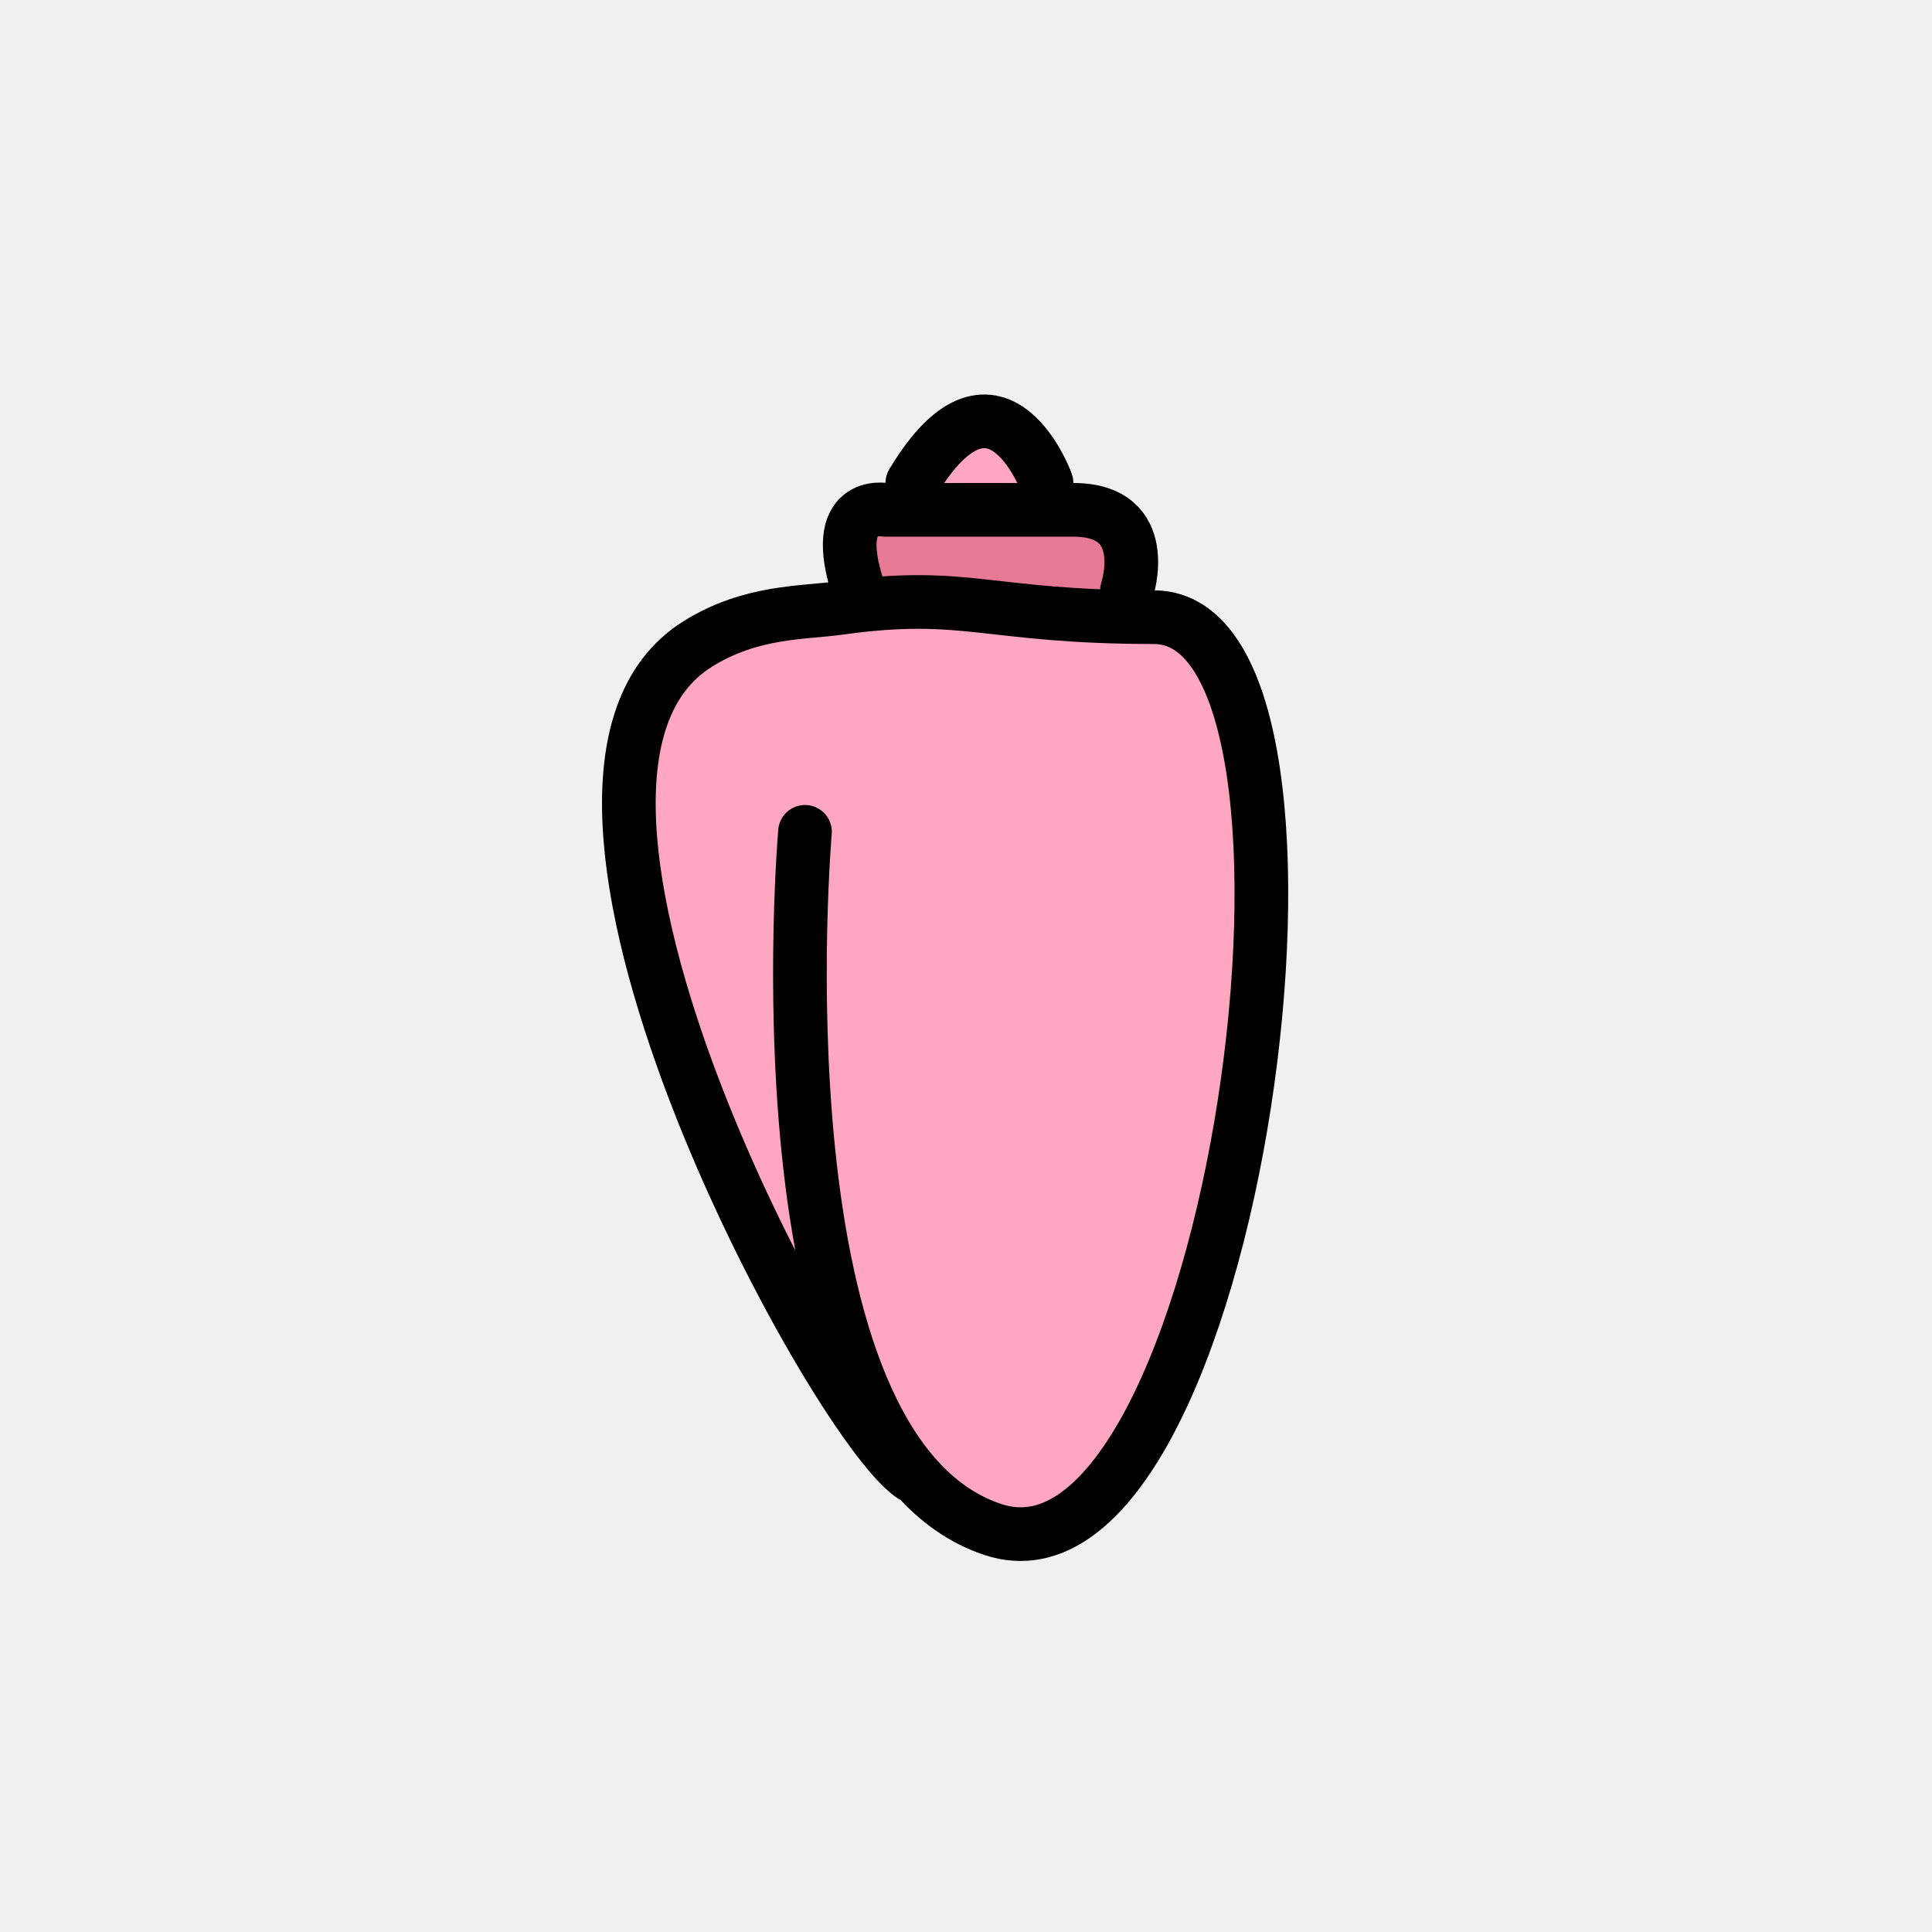
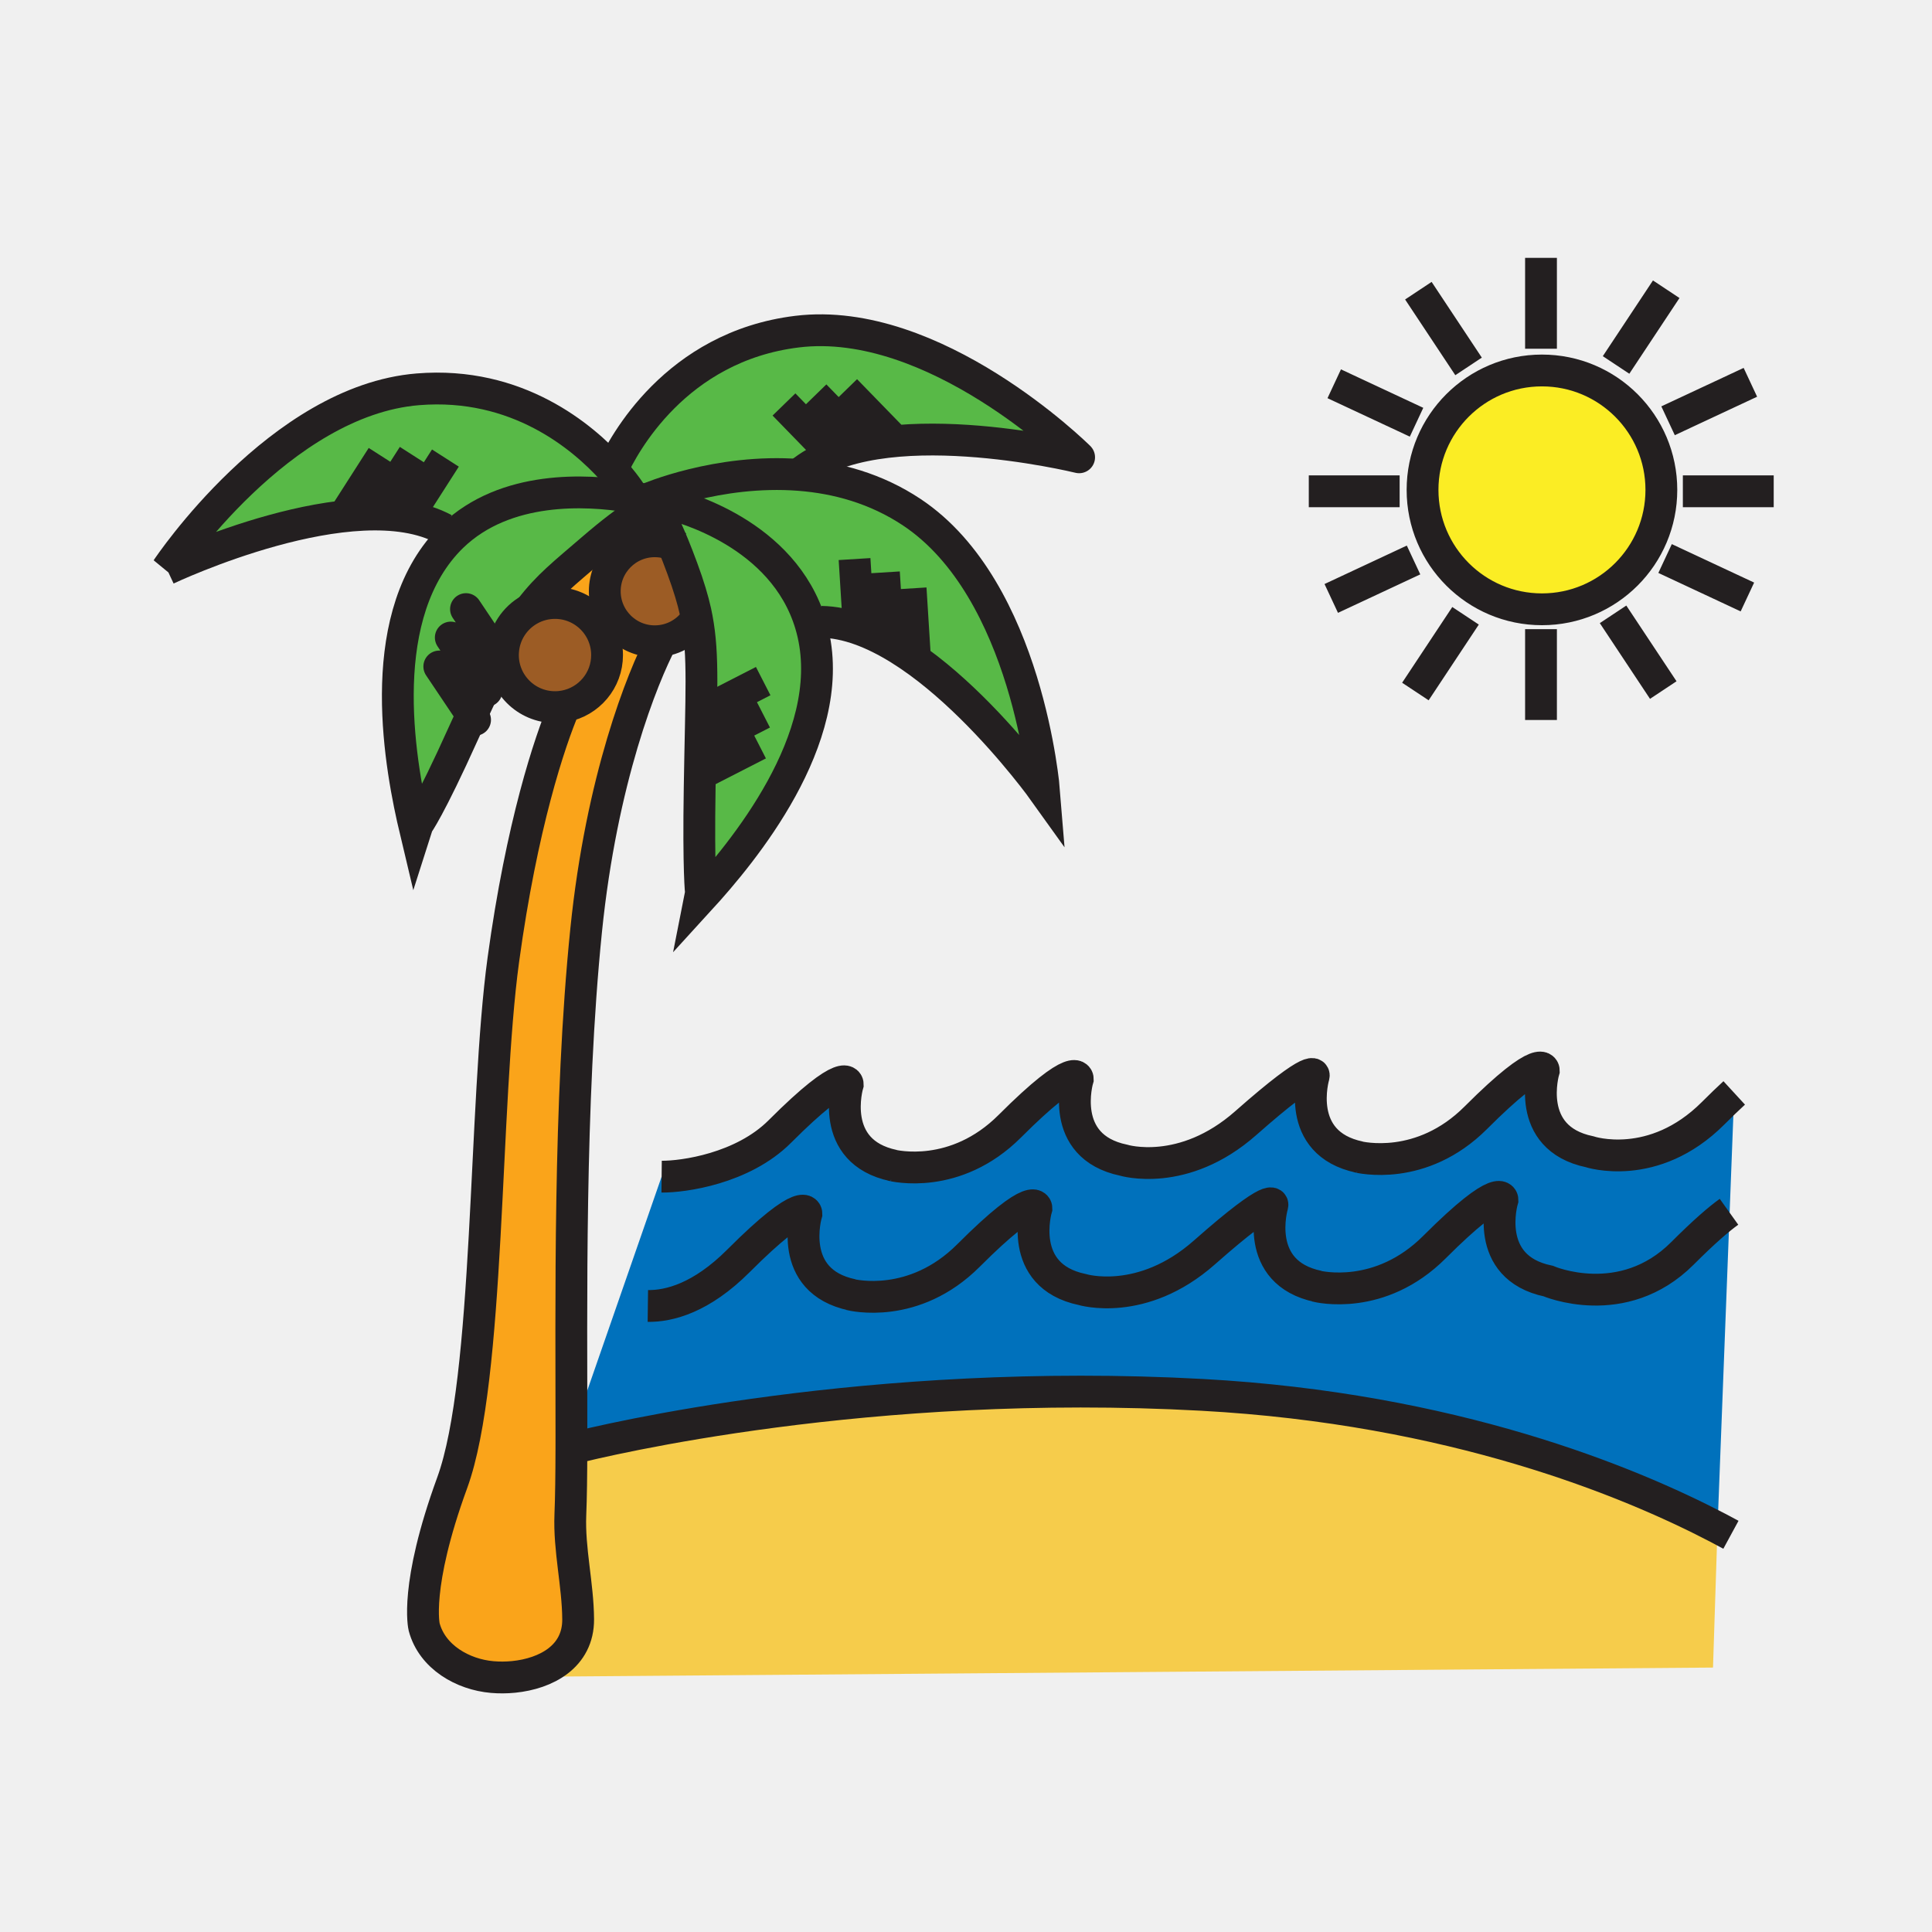
- <svg xmlns="http://www.w3.org/2000/svg" id="emoji" viewBox="0 0 72 72">
-   <g id="color">
-     <path fill="#FFA7C0" stroke="none" d="M30,31c0,0-2,23,7,26s14-34,6-34c-6.207,0-7-1-11.71-0.342C29.92,22.849,27.984,22.76,26,24 c-8,5,5,29,8,31" />
-     <path fill="#E67A94" stroke="none" d="M42,22c0,0,1-3-2-3s-7,0-7,0s-2.14-0.42-1,3" />
-     <path fill="#FFA7C0" stroke="none" d="M34,18c3.2-5.333,5.133,0.333,5,0" />
+ <svg xmlns="http://www.w3.org/2000/svg" width="850.394" height="850.394" viewBox="0 0 850.394 850.394" overflow="visible">
+   <path d="M251.51 637.61c-.03 11.689-.15 21.58-.46 29.149-.62 15.271 3.33 30.721 3.43 45.98.11 16.43-14.12 23.939-28.38 25.37l-9.43.069c-12.94-1.109-26.45-8.81-29.97-22.04 0 0-4.41-17.64 12.34-63.47 16.75-45.84 13.82-166.65 22.52-230.27 8.08-59.07 20.35-95.99 27-111.55 10.62-2 18.65-11.32 18.65-22.52 0-12.66-10.26-22.92-22.92-22.92-3.99 0-7.75 1.02-11.02 2.82 7.89-10.37 15.51-16.24 27.06-26.21 18.72-16.14 25.58-18.8 27.54-19.22 1.84 2.72 4.62 7.74 8.42 16.98a21.91 21.91 0 0 0-8.08-1.53c-12.16 0-22.01 9.85-22.01 22s9.85 22.01 22.01 22.01c1.04 0 2.05-.07 3.05-.21C282.71 298.32 264.77 343 258 409.47c-7.74 75.98-6.43 167.03-6.48 222.669 0 1.861-.01 3.691-.01 5.471z" fill="#faa41a" />
+   <path d="M195.48 232.9C155.89 211.59 74.52 250 73.45 250.5c.76-1.14 49.71-74.19 110.49-79.14 43.79-3.56 72.65 21.01 85.54 35.31 4.07 4.51 6.55 8 7.41 9.26l-.45 2.59c-17.99-2.91-53.85-5.08-77.32 17.49l-3.64-3.11z" fill="#58b947" />
+   <path d="M219.78 289.96c-2.03 3.82-4.19 8.07-6.5 12.83-1.77 3.65-3.64 7.6-5.61 11.9-1.14 2.45-2.31 5.02-3.52 7.7-15.21 33.76-20.34 40.5-20.34 40.5l-.91 2.85c-6.46-27.12-18.69-91.05 13.1-126.5 1.01-1.13 2.05-2.21 3.12-3.23 23.47-22.57 59.33-20.4 77.32-17.49 4.42.71 7.77 1.47 9.58 1.92.45.47 1.06 1.2 1.85 2.36-1.96.42-8.82 3.08-27.54 19.22-11.55 9.97-19.17 15.84-27.06 26.21-6.71 3.68-11.37 10.62-11.85 18.7-.54.98-1.09 1.99-1.64 3.03zM288.48 222.72l5.4-1.18c5.78 1.35 50.96 13.11 62.92 53.2.42 1.38.79 2.8 1.12 4.25 10.58 46.43-31.15 96.39-49.95 116.96l.58-2.94s-1.18-9.41-.58-46.43c.66-41.44 1.85-58.07-1.25-74.43.05-.05.08-.11.12-.17l-.67-2.57c-.62-2.8-1.36-5.63-2.27-8.62l-5.21-19.89c-.77-.42-1.57-.79-2.4-1.12-3.8-9.24-6.58-14.26-8.42-16.98a2.734 2.734 0 0 1 .61-.08z" fill="#58b947" />
+   <path d="M286.02 220.44c-.66-.69-.98-.81-.98-.81s30.9-13.36 66.83-10.58c16.28 1.26 33.6 5.83 49.54 16.46 51.13 34.09 58.18 122.83 58.18 122.83s-52.9-74.05-98.15-74.63l-4.64 1.03c-11.96-40.09-57.14-51.85-62.92-53.2l-5.4 1.18h-.02c-.09 0-.28.01-.59.08-.79-1.16-1.4-1.89-1.85-2.36z" fill="#58b947" />
+   <path d="M286.02 220.44c-1.81-.45-5.16-1.21-9.58-1.92l.45-2.59c-.86-1.26-3.34-4.75-7.41-9.26 4.71-10.36 27.67-54.16 81.39-60.7 60.39-7.36 122.899 54.1 124.12 55.32-1.63-.39-88.68-21.48-123.08 7.28l-.04.48c-35.93-2.78-66.83 10.58-66.83 10.58s.32.12.98.81z" fill="#58b947" />
+   <path d="M678.71 163.07c29.021 0 52.56 23.53 52.56 52.56s-23.539 52.56-52.56 52.56c-29.03 0-52.56-23.53-52.56-52.56s23.53-52.56 52.56-52.56z" fill="#fbed24" />
+   <path d="M755.99 672.41L754 734l-527.9 4.11c14.26-1.431 28.49-8.94 28.38-25.37-.1-15.26-4.05-30.71-3.43-45.98.31-7.569.43-17.46.46-29.149 14.43-3.66 130.84-31.67 277.63-23.641 110.19 6.03 187.67 38 226.85 58.44z" fill="#f6cc4b" />
+   <path d="M392.27 512.84c1.25.32 28.22 6.851 52.21-17.13 29.92-29.92 29.92-20.81 29.92-20.81s-8.891 29.699 20.17 35.77c0 0 26.22 8.01 53.77-16.32 31.72-28.01 29.92-20.81 29.92-20.81s-8.899 29.7 20.17 35.78l-1.05-.19c1.25.32 28.22 6.851 52.21-17.13 29.93-29.93 29.93-20.82 29.93-20.82s-8.899 29.7 20.15 35.771c0 0 28.061 9.38 54.37-16.931 3.49-3.489 6.57-6.449 9.3-8.96L756 672l-.01.41c-39.18-20.44-116.66-52.41-226.85-58.44-146.79-8.029-263.2 19.98-277.63 23.641 0-1.78.01-3.61.01-5.471l39.7-114.22c9.41.1 35.64-3.479 52.01-19.85 29.92-29.931 29.92-20.82 29.92-20.82s-8.89 29.7 20.16 35.78l-1.04-.19z" fill="#0071bc" />
+   <path d="M306.17 269.41l.67 2.57c-.04.06-.07.12-.12.17-.17-.91-.36-1.82-.55-2.74z" fill="#fff" />
+   <path d="M291.26 282.05c-1 .14-2.01.21-3.05.21-12.16 0-22.01-9.86-22.01-22.01s9.85-22 22.01-22c2.85 0 5.58.54 8.08 1.53 1.23 3 2.58 6.45 4.03 10.41 1.41 3.83 2.59 7.31 3.58 10.6l2.27 8.62c.19.92.38 1.83.55 2.74-3.39 5.28-8.97 9-15.46 9.9z" fill="#9c5c25" />
+   <path d="M298.69 240.9l5.21 19.89c-.99-3.29-2.17-6.77-3.58-10.6-1.45-3.96-2.8-7.41-4.03-10.41.83.33 1.63.7 2.4 1.12z" fill="#fff" />
+   <path d="M248.56 310.85c-1.38.26-2.81.4-4.27.4-12.66 0-22.92-10.26-22.92-22.92 0-.47.01-.94.05-1.4 4.31-7.86 8.11-13.78 11.85-18.7 3.27-1.8 7.03-2.82 11.02-2.82 12.66 0 22.92 10.26 22.92 22.92 0 11.2-8.03 20.52-18.65 22.52z" fill="#9c5c25" />
+   <path d="M233.27 268.23c-3.74 4.92-7.54 10.84-11.85 18.7.48-8.08 5.14-15.02 11.85-18.7z" fill="#fff" />
+   <g fill="none" stroke="#231f20" stroke-width="14">
+     <path d="M285.04 219.63s30.9-13.36 66.83-10.58c16.28 1.26 33.6 5.83 49.54 16.46 51.13 34.09 58.18 122.83 58.18 122.83s-52.9-74.05-98.15-74.63M377.9 274.29l-1.76-28.21M390.83 280.17l-1.76-28.21M402.59 287.22l-1.77-28.21" />
+     <path d="M268.53 208.87s.3-.79.95-2.2c4.71-10.36 27.67-54.16 81.39-60.7 60.39-7.36 122.899 54.1 124.12 55.32.01.01.02.01 0 0-1.63-.39-88.68-21.48-123.08 7.28M364.79 198.3l-19.71-20.27M378.43 194.34l-19.71-20.26M391.94 192.04l-19.71-20.26M310.78 312.68l25.15-12.88M310.55 326.88L335.71 314M308.78 340.47l25.16-12.88" />
+     <path d="M277.23 216.44s-.11-.18-.34-.51c-.86-1.26-3.34-4.75-7.41-9.26-12.89-14.3-41.75-38.87-85.54-35.31-60.78 4.95-109.73 78-110.5 79.15l.01-.01c1.07-.5 82.44-38.91 122.03-17.6M180.81 225.43l15.24-23.81M166.65 224.29l15.24-23.81M152.95 224.75l15.24-23.81" />
+     <path stroke-linecap="round" stroke-linejoin="round" d="M220.86 291.57l-1.08-1.61-14.67-21.86M214.16 304.1l-.88-1.31-14.86-22.17M209.11 316.84l-1.44-2.15-14.31-21.33" />
+     <path d="M233.27 268.23c7.89-10.37 15.51-16.24 27.06-26.21 18.72-16.14 25.58-18.8 27.54-19.22.31-.07.5-.08.59-.08h.07" />
+     <path d="M287.55 220.84s-.53-.15-1.53-.4c-1.81-.45-5.16-1.21-9.58-1.92-17.99-2.91-53.85-5.08-77.32 17.49-1.07 1.02-2.11 2.1-3.12 3.23-31.79 35.45-19.56 99.38-13.1 126.5l.91-2.85s5.13-6.74 20.34-40.5c1.21-2.68 2.38-5.25 3.52-7.7 1.97-4.3 3.84-8.25 5.61-11.9 2.31-4.76 4.47-9.01 6.5-12.83.55-1.04 1.1-2.05 1.64-3.03M306.84 271.98c-.04.06-.07.12-.12.17a21.961 21.961 0 0 1-18.51 10.11c-12.16 0-22.01-9.86-22.01-22.01s9.85-22 22.01-22a21.91 21.91 0 0 1 10.48 2.65" />
+     <path d="M233.27 268.23c3.27-1.8 7.03-2.82 11.02-2.82 12.66 0 22.92 10.26 22.92 22.92 0 11.2-8.03 20.52-18.65 22.52-1.38.26-2.81.4-4.27.4-12.66 0-22.92-10.26-22.92-22.92 0-.47.01-.94.05-1.4.48-8.08 5.14-15.02 11.85-18.7z" />
+     <path d="M291.55 281.49c-.1.18-.2.37-.29.56-8.55 16.27-26.49 60.95-33.26 127.42-7.74 75.98-6.43 167.03-6.48 222.669 0 1.86-.01 3.69-.01 5.471-.03 11.689-.15 21.58-.46 29.149-.62 15.271 3.33 30.721 3.43 45.98.11 16.43-14.12 23.939-28.38 25.37-3.2.319-6.39.33-9.43.069-12.94-1.109-26.45-8.81-29.97-22.04 0 0-4.41-17.64 12.34-63.47 16.75-45.84 13.82-166.65 22.52-230.27 8.08-59.07 20.35-95.99 27-111.55.29-.69.57-1.34.84-1.94M293.27 221.4s.21.04.61.14c5.78 1.35 50.96 13.11 62.92 53.2.42 1.38.79 2.8 1.12 4.25 10.58 46.43-31.15 96.39-49.95 116.96l.58-2.94s-1.18-9.41-.58-46.43c.66-41.44 1.85-58.07-1.25-74.43-.17-.91-.36-1.82-.55-2.74-.62-2.8-1.36-5.63-2.27-8.62-.99-3.29-2.17-6.77-3.58-10.6-1.45-3.96-2.8-7.41-4.03-10.41-3.8-9.24-6.58-14.26-8.42-16.98-.79-1.16-1.4-1.89-1.85-2.36-.66-.69-.98-.81-.98-.81M291.22 517.92c9.41.1 35.64-3.479 52.01-19.85 29.92-29.931 29.92-20.82 29.92-20.82s-8.89 29.7 20.16 35.78l-1.09-.2s.02 0 .05.01c1.25.32 28.22 6.851 52.21-17.13 29.92-29.92 29.92-20.81 29.92-20.81s-8.891 29.699 20.17 35.77c0 0 26.22 8.01 53.77-16.32 31.72-28.01 29.92-20.81 29.92-20.81s-8.899 29.7 20.17 35.78l-1.1-.2s.02 0 .05.01c1.25.32 28.22 6.851 52.21-17.13 29.93-29.93 29.93-20.82 29.93-20.82s-8.899 29.7 20.15 35.771c0 0 28.061 9.38 54.37-16.931 3.49-3.489 6.57-6.449 9.3-8.96M285.16 574.84c9.41.12 23.51-3.479 39.87-19.84 29.93-29.93 29.93-20.82 29.93-20.82s-8.89 29.7 20.16 35.771c0 0-1.04-.17-1.09-.181 0 0 .02 0 .05.011 1.25.319 28.23 6.84 52.21-17.15 29.91-29.92 29.91-20.81 29.91-20.81s-8.88 29.699 20.17 35.779c0 0 26.22 8.021 53.77-16.319 31.73-28.011 29.931-20.82 29.931-20.82s-8.9 29.71 20.17 35.78c0 0-1.05-.17-1.101-.181 0 0 .021 0 .051.011 1.25.319 28.229 6.83 52.21-17.15 29.93-29.92 29.93-20.81 29.93-20.81s-8.9 29.699 20.15 35.77c0 0 32.75 14.12 59.06-12.189 9.56-9.57 16.08-15.15 20.5-18.311M731.27 215.63c0 29.03-23.539 52.56-52.56 52.56-29.03 0-52.56-23.53-52.56-52.56s23.529-52.56 52.56-52.56c29.02 0 52.56 23.53 52.56 52.56zM678.29 153.5v-39.99M646.41 161.28l-22.1-33.33M623.51 185.85l-36.23-16.93M711.33 160.64l22.08-33.33M734.22 185.21l36.23-16.93M710.01 270.41l22.1 33.33M732.91 245.84l36.23 16.93M645.08 271.05L623 304.38M622.19 246.48l-36.22 16.93M616.07 216.25h-39.99M780.72 216.25h-39.99M678.29 316.92v-39.99" />
+     <path d="M250 638s.51-.14 1.51-.39c14.43-3.66 130.84-31.67 277.63-23.641 110.19 6.03 187.67 38 226.851 58.44 2.08 1.08 4.04 2.13 5.899 3.14" />
  </g>
-   <g id="hair" />
-   <g id="skin" />
-   <g id="skin-shadow" />
-   <g id="line">
-     <path fill="none" stroke="#000000" stroke-linecap="round" stroke-linejoin="round" stroke-miterlimit="10" stroke-width="2" d="M30,31c0,0-2,23,7,26s14-34,6-34c-6.207,0-7-1-11.71-0.342C29.92,22.849,27.984,22.76,26,24c-8,5,5,29,8,31" />
-     <path fill="none" stroke="#000000" stroke-linecap="round" stroke-linejoin="round" stroke-miterlimit="10" stroke-width="2" d="M42,22c0,0,1-3-2-3s-7,0-7,0s-2.14-0.42-1,3" />
-     <path fill="none" stroke="#000000" stroke-linecap="round" stroke-linejoin="round" stroke-miterlimit="10" stroke-width="2" d="M34,18c3.2-5.333,5.133,0.333,5,0" />
-   </g>
+   <path fill="none" d="M0 0h850.394v850.394H0z" />
</svg>
